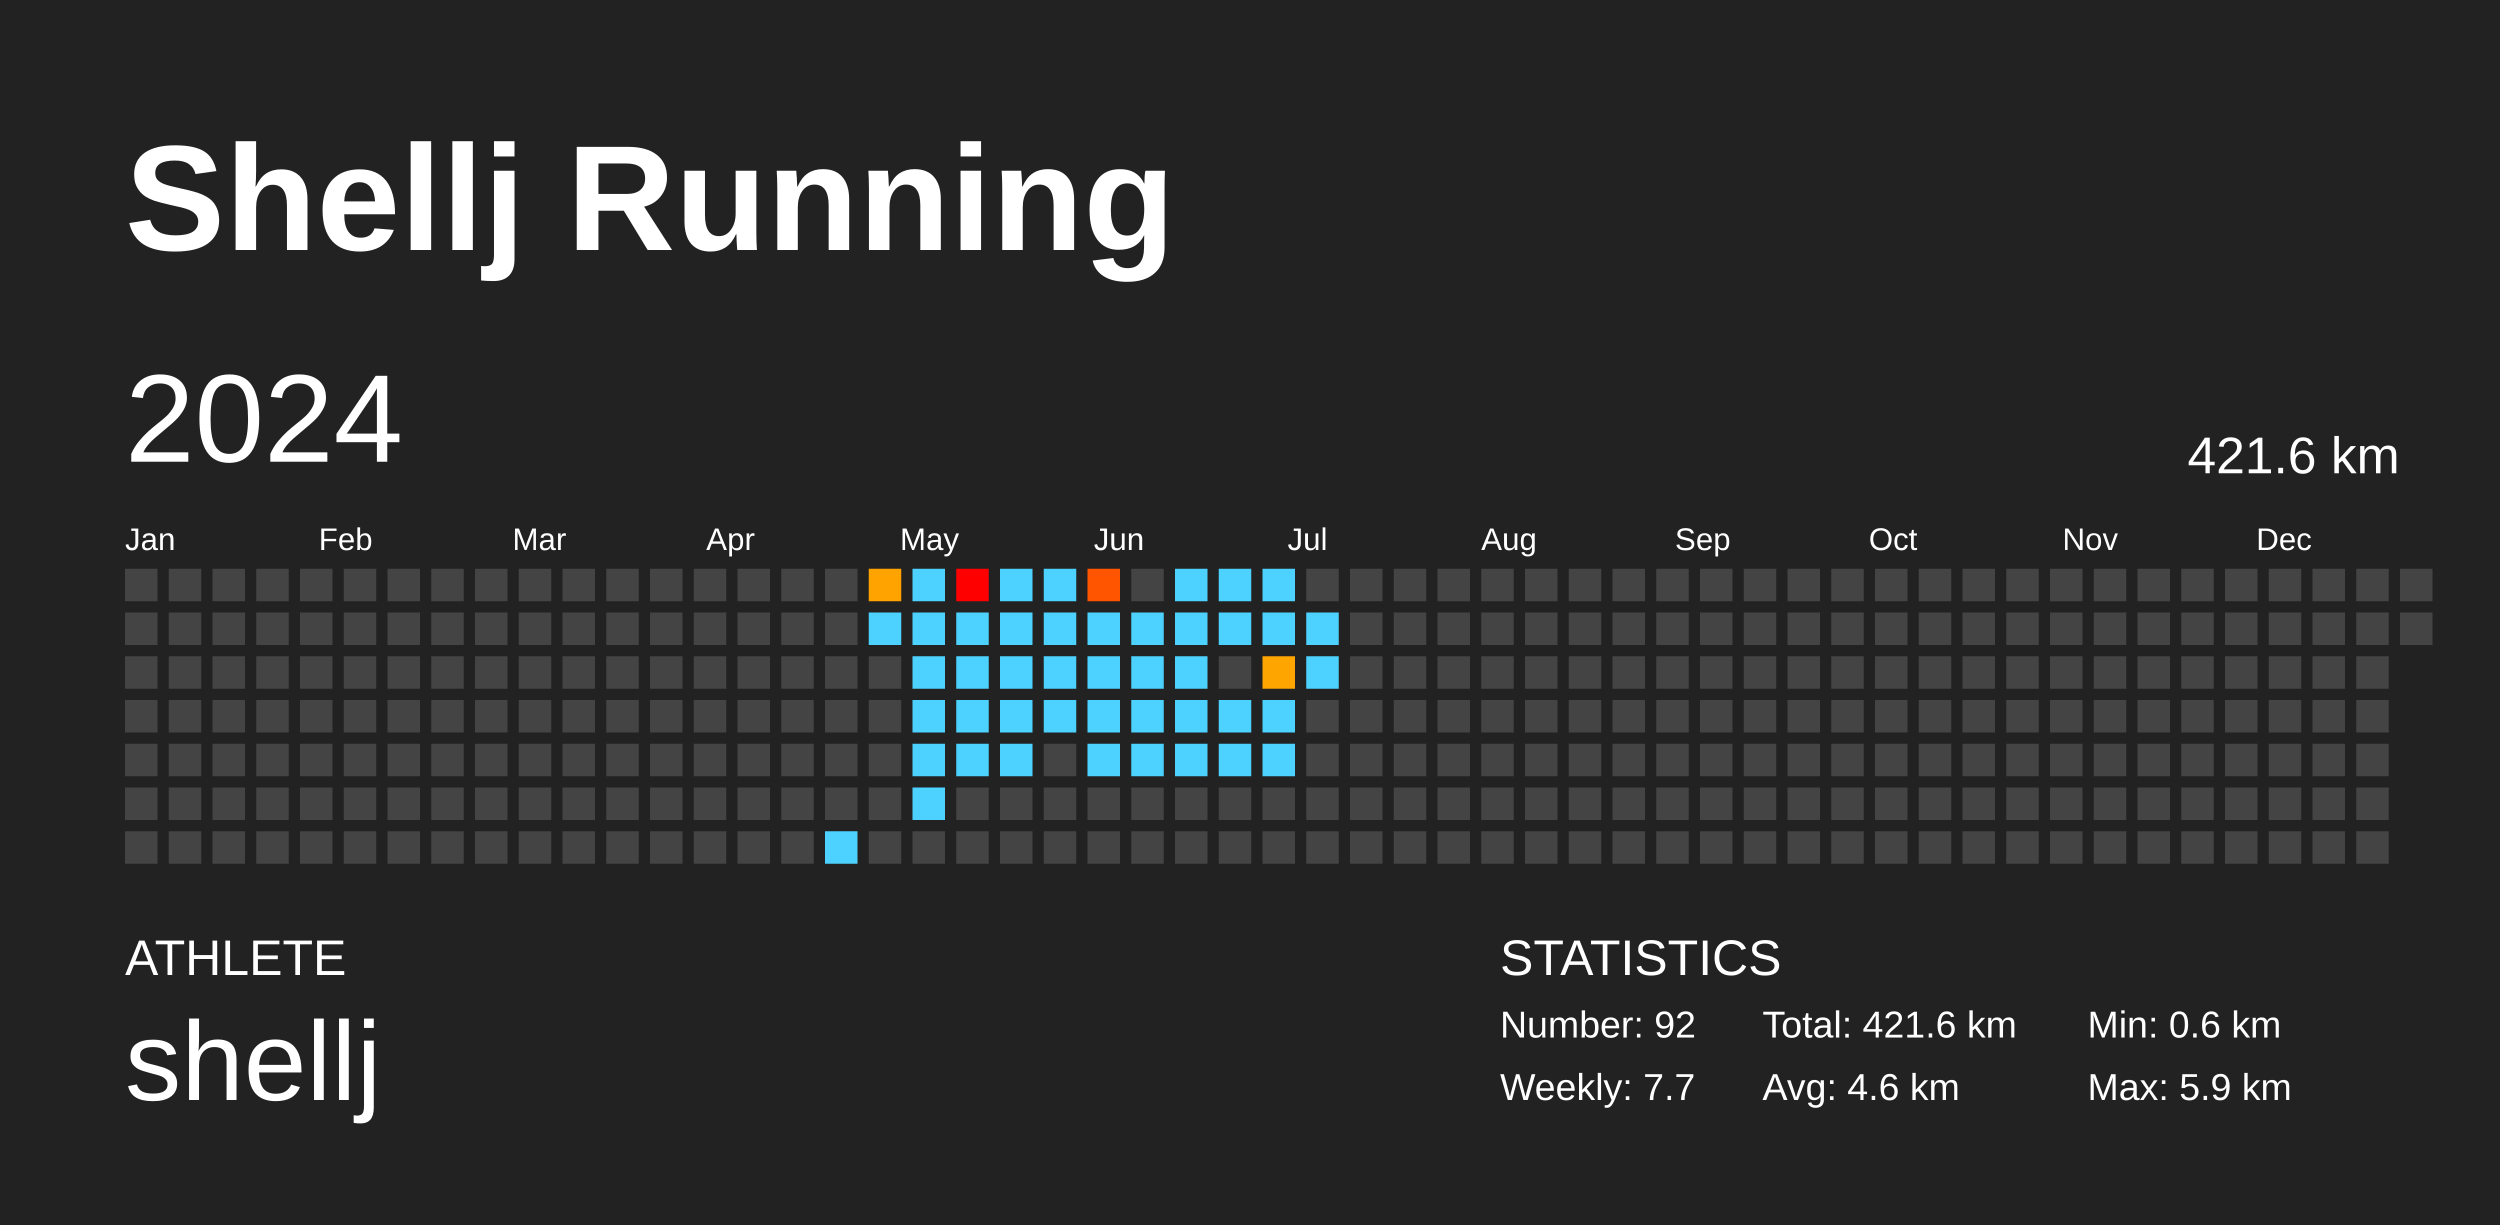
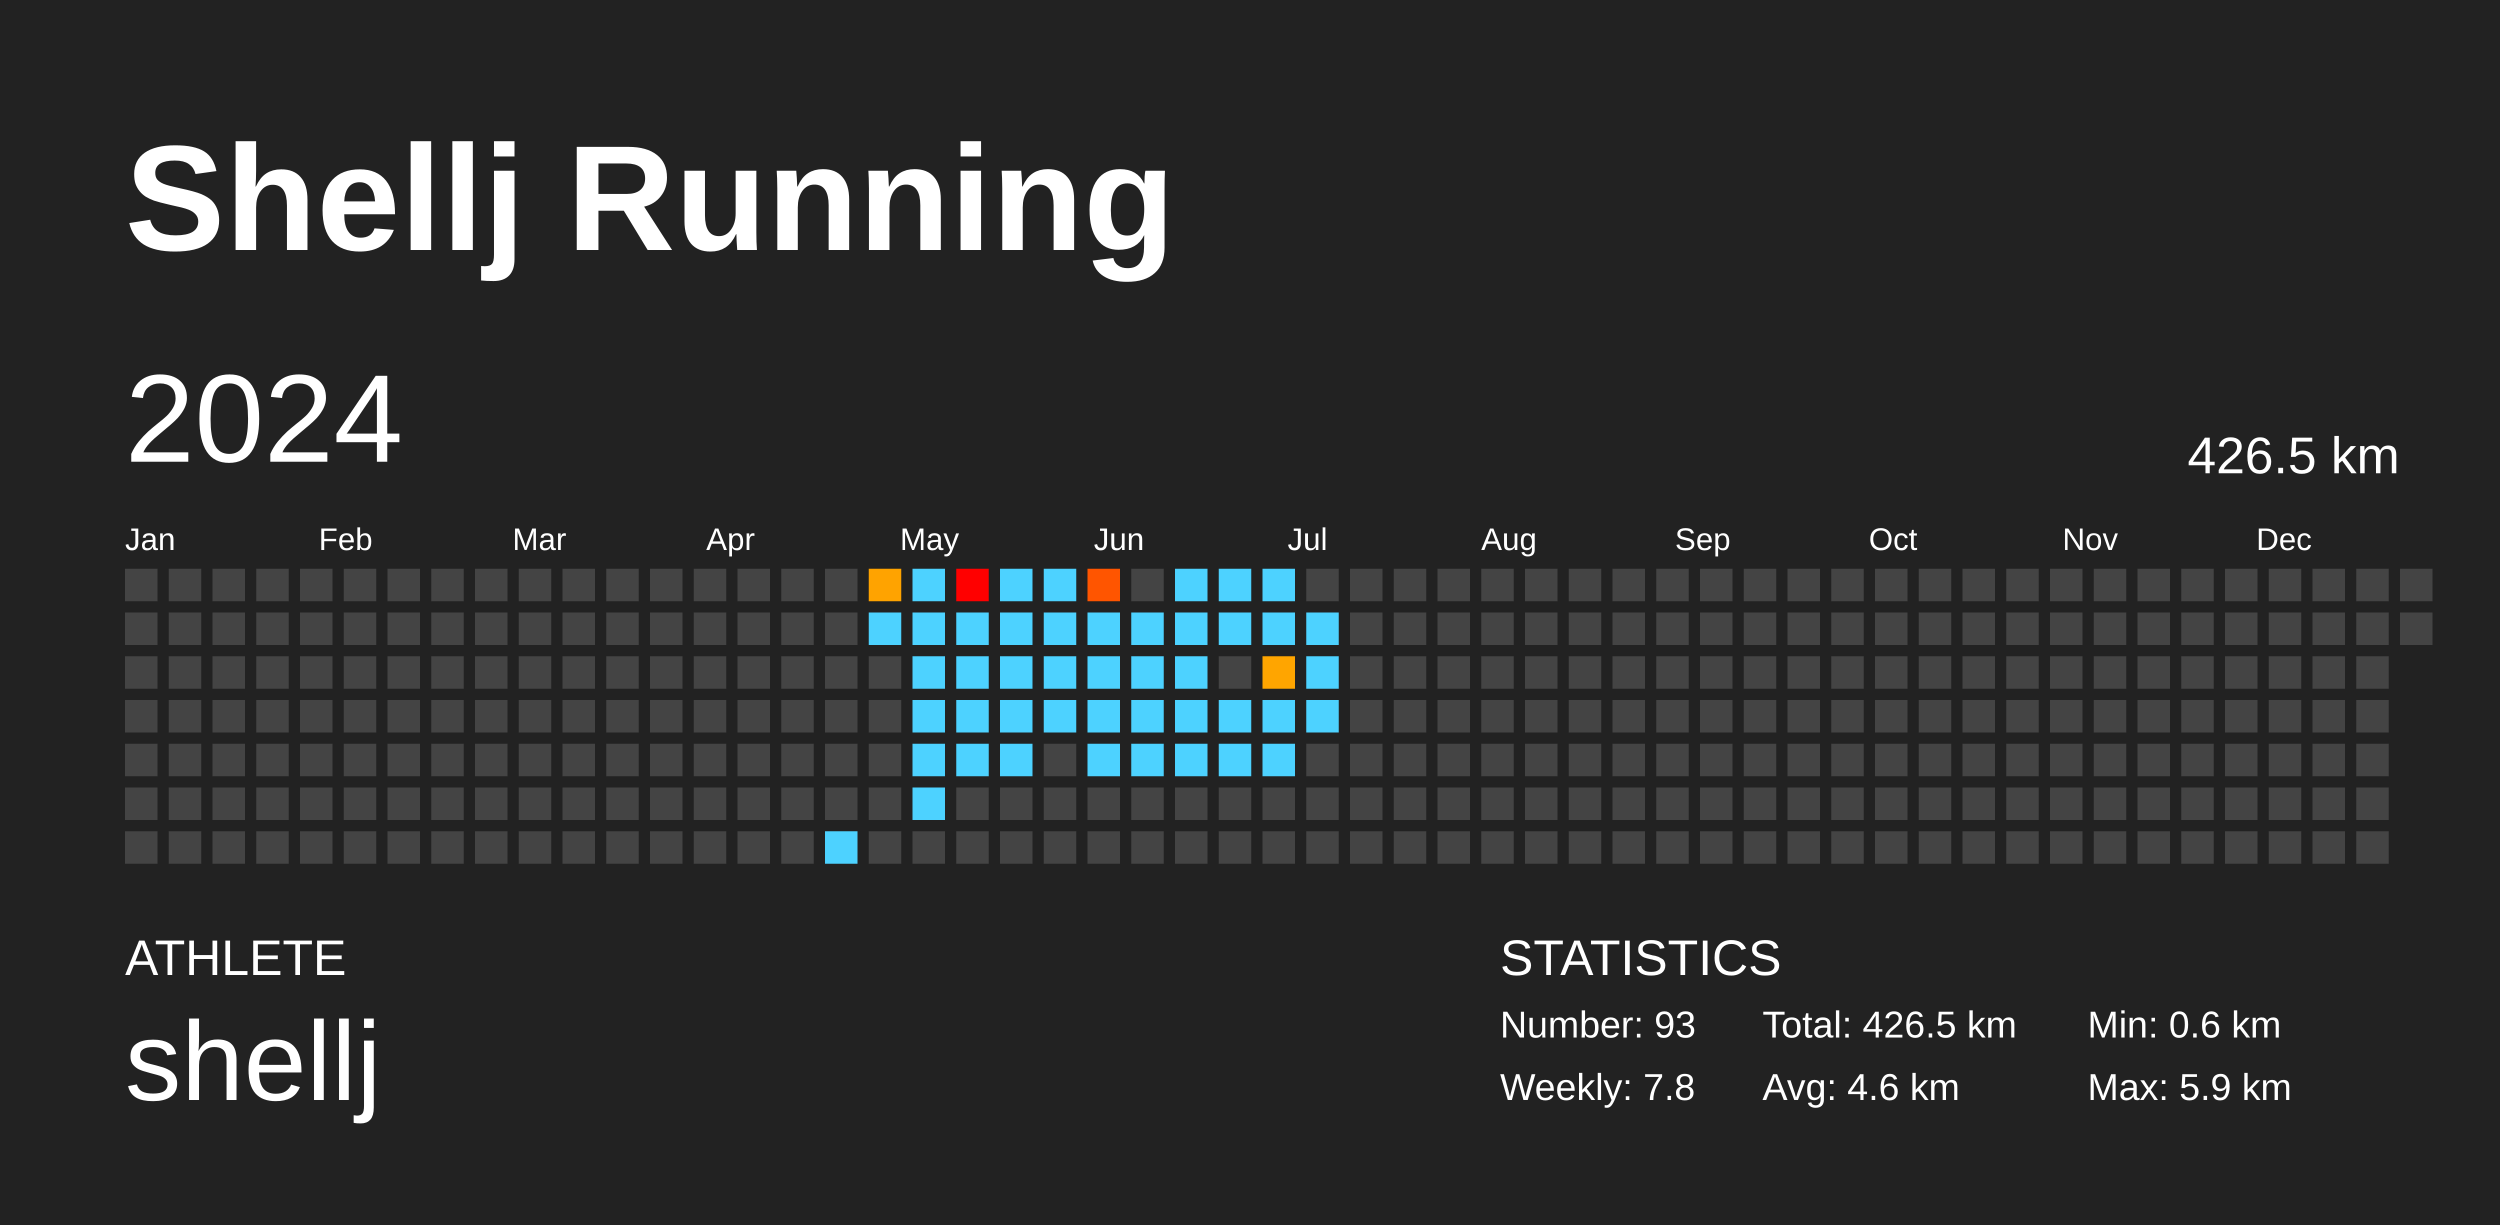
<svg xmlns="http://www.w3.org/2000/svg" baseProfile="full" height="98mm" version="1.1" viewBox="0,0,200,98" width="200mm">
  <defs />
  <rect fill="#222222" height="98" width="200" x="0" y="0" />
  <text fill="#FFFFFF" style="font-size:12px; font-family:Arial; font-weight:bold;" x="10" y="20">Shellj Running</text>
  <text fill="#FFFFFF" style="font-size:4px; font-family:Arial" x="10" y="78">ATHLETE</text>
  <text fill="#FFFFFF" style="font-size:9px; font-family:Arial" x="10" y="88">shellj</text>
  <text fill="#FFFFFF" style="font-size:4px; font-family:Arial" x="120" y="78">STATISTICS</text>
-   <text fill="#FFFFFF" style="font-size:3px; font-family:Arial" x="120" y="83">Number: 92</text>
-   <text fill="#FFFFFF" style="font-size:3px; font-family:Arial" x="120" y="88">Weekly: 7.7</text>
-   <text fill="#FFFFFF" style="font-size:3px; font-family:Arial" x="141" y="83">Total: 421.6 km</text>
+   <text fill="#FFFFFF" style="font-size:3px; font-family:Arial" x="120" y="83">Number: 93</text>
+   <text fill="#FFFFFF" style="font-size:3px; font-family:Arial" x="120" y="88">Weekly: 7.8</text>
+   <text fill="#FFFFFF" style="font-size:3px; font-family:Arial" x="141" y="83">Total: 426.5 km</text>
  <text fill="#FFFFFF" style="font-size:3px; font-family:Arial" x="141" y="88">Avg: 4.6 km</text>
  <text fill="#FFFFFF" style="font-size:3px; font-family:Arial" x="167" y="83">Min: 0.6 km</text>
  <text fill="#FFFFFF" style="font-size:3px; font-family:Arial" x="167" y="88">Max: 5.9 km</text>
  <text dominant-baseline="hanging" fill="#FFFFFF" style="font-size:10.0px; font-family:Arial;" x="10" y="30">2024</text>
-   <text dominant-baseline="hanging" fill="#FFFFFF" style="font-size:4.125px; font-family:Arial;" x="175" y="35">421.6 km</text>
+   <text dominant-baseline="hanging" fill="#FFFFFF" style="font-size:4.125px; font-family:Arial;" x="175" y="35">426.5 km</text>
  <text fill="#FFFFFF" style="font-size:2.5px; font-family:Arial" x="10.0" y="44">Jan</text>
  <text fill="#FFFFFF" style="font-size:2.5px; font-family:Arial" x="25.5" y="44">Feb</text>
  <text fill="#FFFFFF" style="font-size:2.5px; font-family:Arial" x="41.0" y="44">Mar</text>
  <text fill="#FFFFFF" style="font-size:2.5px; font-family:Arial" x="56.5" y="44">Apr</text>
  <text fill="#FFFFFF" style="font-size:2.5px; font-family:Arial" x="72.0" y="44">May</text>
  <text fill="#FFFFFF" style="font-size:2.5px; font-family:Arial" x="87.5" y="44">Jun</text>
  <text fill="#FFFFFF" style="font-size:2.5px; font-family:Arial" x="103.0" y="44">Jul</text>
  <text fill="#FFFFFF" style="font-size:2.5px; font-family:Arial" x="118.5" y="44">Aug</text>
  <text fill="#FFFFFF" style="font-size:2.5px; font-family:Arial" x="134.0" y="44">Sep</text>
  <text fill="#FFFFFF" style="font-size:2.5px; font-family:Arial" x="149.5" y="44">Oct</text>
  <text fill="#FFFFFF" style="font-size:2.5px; font-family:Arial" x="165.0" y="44">Nov</text>
  <text fill="#FFFFFF" style="font-size:2.5px; font-family:Arial" x="180.5" y="44">Dec</text>
  <rect fill="#444444" height="2.6" width="2.6" x="10.0" y="45.5" />
  <rect fill="#444444" height="2.6" width="2.6" x="10.0" y="49.0" />
  <rect fill="#444444" height="2.6" width="2.6" x="10.0" y="52.5" />
  <rect fill="#444444" height="2.6" width="2.6" x="10.0" y="56.0" />
  <rect fill="#444444" height="2.6" width="2.6" x="10.0" y="59.5" />
  <rect fill="#444444" height="2.6" width="2.6" x="10.0" y="63.0" />
  <rect fill="#444444" height="2.6" width="2.6" x="10.0" y="66.5" />
  <rect fill="#444444" height="2.6" width="2.6" x="13.5" y="45.5" />
  <rect fill="#444444" height="2.6" width="2.6" x="13.5" y="49.0" />
  <rect fill="#444444" height="2.6" width="2.6" x="13.5" y="52.5" />
  <rect fill="#444444" height="2.6" width="2.6" x="13.5" y="56.0" />
  <rect fill="#444444" height="2.6" width="2.6" x="13.5" y="59.5" />
  <rect fill="#444444" height="2.6" width="2.6" x="13.5" y="63.0" />
  <rect fill="#444444" height="2.6" width="2.6" x="13.5" y="66.5" />
  <rect fill="#444444" height="2.6" width="2.6" x="17.0" y="45.5" />
  <rect fill="#444444" height="2.6" width="2.6" x="17.0" y="49.0" />
  <rect fill="#444444" height="2.6" width="2.6" x="17.0" y="52.5" />
  <rect fill="#444444" height="2.6" width="2.6" x="17.0" y="56.0" />
  <rect fill="#444444" height="2.6" width="2.6" x="17.0" y="59.5" />
  <rect fill="#444444" height="2.6" width="2.6" x="17.0" y="63.0" />
  <rect fill="#444444" height="2.6" width="2.6" x="17.0" y="66.5" />
  <rect fill="#444444" height="2.6" width="2.6" x="20.5" y="45.5" />
  <rect fill="#444444" height="2.6" width="2.6" x="20.5" y="49.0" />
  <rect fill="#444444" height="2.6" width="2.6" x="20.5" y="52.5" />
  <rect fill="#444444" height="2.6" width="2.6" x="20.5" y="56.0" />
  <rect fill="#444444" height="2.6" width="2.6" x="20.5" y="59.5" />
  <rect fill="#444444" height="2.6" width="2.6" x="20.5" y="63.0" />
  <rect fill="#444444" height="2.6" width="2.6" x="20.5" y="66.5" />
  <rect fill="#444444" height="2.6" width="2.6" x="24.0" y="45.5" />
  <rect fill="#444444" height="2.6" width="2.6" x="24.0" y="49.0" />
  <rect fill="#444444" height="2.6" width="2.6" x="24.0" y="52.5" />
  <rect fill="#444444" height="2.6" width="2.6" x="24.0" y="56.0" />
  <rect fill="#444444" height="2.6" width="2.6" x="24.0" y="59.5" />
  <rect fill="#444444" height="2.6" width="2.6" x="24.0" y="63.0" />
  <rect fill="#444444" height="2.6" width="2.6" x="24.0" y="66.5" />
  <rect fill="#444444" height="2.6" width="2.6" x="27.5" y="45.5" />
  <rect fill="#444444" height="2.6" width="2.6" x="27.5" y="49.0" />
  <rect fill="#444444" height="2.6" width="2.6" x="27.5" y="52.5" />
  <rect fill="#444444" height="2.6" width="2.6" x="27.5" y="56.0" />
  <rect fill="#444444" height="2.6" width="2.6" x="27.5" y="59.5" />
  <rect fill="#444444" height="2.6" width="2.6" x="27.5" y="63.0" />
  <rect fill="#444444" height="2.6" width="2.6" x="27.5" y="66.5" />
  <rect fill="#444444" height="2.6" width="2.6" x="31.0" y="45.5" />
  <rect fill="#444444" height="2.6" width="2.6" x="31.0" y="49.0" />
  <rect fill="#444444" height="2.6" width="2.6" x="31.0" y="52.5" />
  <rect fill="#444444" height="2.6" width="2.6" x="31.0" y="56.0" />
  <rect fill="#444444" height="2.6" width="2.6" x="31.0" y="59.5" />
  <rect fill="#444444" height="2.6" width="2.6" x="31.0" y="63.0" />
  <rect fill="#444444" height="2.6" width="2.6" x="31.0" y="66.5" />
  <rect fill="#444444" height="2.6" width="2.6" x="34.5" y="45.5" />
  <rect fill="#444444" height="2.6" width="2.6" x="34.5" y="49.0" />
  <rect fill="#444444" height="2.6" width="2.6" x="34.5" y="52.5" />
  <rect fill="#444444" height="2.6" width="2.6" x="34.5" y="56.0" />
  <rect fill="#444444" height="2.6" width="2.6" x="34.5" y="59.5" />
  <rect fill="#444444" height="2.6" width="2.6" x="34.5" y="63.0" />
  <rect fill="#444444" height="2.6" width="2.6" x="34.5" y="66.5" />
  <rect fill="#444444" height="2.6" width="2.6" x="38.0" y="45.5" />
  <rect fill="#444444" height="2.6" width="2.6" x="38.0" y="49.0" />
  <rect fill="#444444" height="2.6" width="2.6" x="38.0" y="52.5" />
  <rect fill="#444444" height="2.6" width="2.6" x="38.0" y="56.0" />
  <rect fill="#444444" height="2.6" width="2.6" x="38.0" y="59.5" />
  <rect fill="#444444" height="2.6" width="2.6" x="38.0" y="63.0" />
  <rect fill="#444444" height="2.6" width="2.6" x="38.0" y="66.5" />
  <rect fill="#444444" height="2.6" width="2.6" x="41.5" y="45.5" />
  <rect fill="#444444" height="2.6" width="2.6" x="41.5" y="49.0" />
  <rect fill="#444444" height="2.6" width="2.6" x="41.5" y="52.5" />
  <rect fill="#444444" height="2.6" width="2.6" x="41.5" y="56.0" />
  <rect fill="#444444" height="2.6" width="2.6" x="41.5" y="59.5" />
  <rect fill="#444444" height="2.6" width="2.6" x="41.5" y="63.0" />
  <rect fill="#444444" height="2.6" width="2.6" x="41.5" y="66.5" />
  <rect fill="#444444" height="2.6" width="2.6" x="45.0" y="45.5" />
  <rect fill="#444444" height="2.6" width="2.6" x="45.0" y="49.0" />
  <rect fill="#444444" height="2.6" width="2.6" x="45.0" y="52.5" />
  <rect fill="#444444" height="2.6" width="2.6" x="45.0" y="56.0" />
  <rect fill="#444444" height="2.6" width="2.6" x="45.0" y="59.5" />
  <rect fill="#444444" height="2.6" width="2.6" x="45.0" y="63.0" />
  <rect fill="#444444" height="2.6" width="2.6" x="45.0" y="66.5" />
  <rect fill="#444444" height="2.6" width="2.6" x="48.5" y="45.5" />
  <rect fill="#444444" height="2.6" width="2.6" x="48.5" y="49.0" />
  <rect fill="#444444" height="2.6" width="2.6" x="48.5" y="52.5" />
  <rect fill="#444444" height="2.6" width="2.6" x="48.5" y="56.0" />
  <rect fill="#444444" height="2.6" width="2.6" x="48.5" y="59.5" />
  <rect fill="#444444" height="2.6" width="2.6" x="48.5" y="63.0" />
  <rect fill="#444444" height="2.6" width="2.6" x="48.5" y="66.5" />
  <rect fill="#444444" height="2.6" width="2.6" x="52.0" y="45.5" />
  <rect fill="#444444" height="2.6" width="2.6" x="52.0" y="49.0" />
  <rect fill="#444444" height="2.6" width="2.6" x="52.0" y="52.5" />
  <rect fill="#444444" height="2.6" width="2.6" x="52.0" y="56.0" />
  <rect fill="#444444" height="2.6" width="2.6" x="52.0" y="59.5" />
  <rect fill="#444444" height="2.6" width="2.6" x="52.0" y="63.0" />
  <rect fill="#444444" height="2.6" width="2.6" x="52.0" y="66.5" />
  <rect fill="#444444" height="2.6" width="2.6" x="55.5" y="45.5" />
  <rect fill="#444444" height="2.6" width="2.6" x="55.5" y="49.0" />
  <rect fill="#444444" height="2.6" width="2.6" x="55.5" y="52.5" />
  <rect fill="#444444" height="2.6" width="2.6" x="55.5" y="56.0" />
  <rect fill="#444444" height="2.6" width="2.6" x="55.5" y="59.5" />
  <rect fill="#444444" height="2.6" width="2.6" x="55.5" y="63.0" />
  <rect fill="#444444" height="2.6" width="2.6" x="55.5" y="66.5" />
  <rect fill="#444444" height="2.6" width="2.6" x="59.0" y="45.5" />
  <rect fill="#444444" height="2.6" width="2.6" x="59.0" y="49.0" />
  <rect fill="#444444" height="2.6" width="2.6" x="59.0" y="52.5" />
  <rect fill="#444444" height="2.6" width="2.6" x="59.0" y="56.0" />
  <rect fill="#444444" height="2.6" width="2.6" x="59.0" y="59.5" />
  <rect fill="#444444" height="2.6" width="2.6" x="59.0" y="63.0" />
  <rect fill="#444444" height="2.6" width="2.6" x="59.0" y="66.5" />
  <rect fill="#444444" height="2.6" width="2.6" x="62.5" y="45.5" />
  <rect fill="#444444" height="2.6" width="2.6" x="62.5" y="49.0" />
  <rect fill="#444444" height="2.6" width="2.6" x="62.5" y="52.5" />
  <rect fill="#444444" height="2.6" width="2.6" x="62.5" y="56.0" />
  <rect fill="#444444" height="2.6" width="2.6" x="62.5" y="59.5" />
  <rect fill="#444444" height="2.6" width="2.6" x="62.5" y="63.0" />
  <rect fill="#444444" height="2.6" width="2.6" x="62.5" y="66.5" />
  <rect fill="#444444" height="2.6" width="2.6" x="66.0" y="45.5" />
  <rect fill="#444444" height="2.6" width="2.6" x="66.0" y="49.0" />
  <rect fill="#444444" height="2.6" width="2.6" x="66.0" y="52.5" />
  <rect fill="#444444" height="2.6" width="2.6" x="66.0" y="56.0" />
  <rect fill="#444444" height="2.6" width="2.6" x="66.0" y="59.5" />
  <rect fill="#444444" height="2.6" width="2.6" x="66.0" y="63.0" />
  <rect fill="#4dd2ff" height="2.6" width="2.6" x="66.0" y="66.5" />
  <rect fill="#ffa300" height="2.6" width="2.6" x="69.5" y="45.5" />
  <rect fill="#4dd2ff" height="2.6" width="2.6" x="69.5" y="49.0" />
  <rect fill="#444444" height="2.6" width="2.6" x="69.5" y="52.5" />
  <rect fill="#444444" height="2.6" width="2.6" x="69.5" y="56.0" />
  <rect fill="#444444" height="2.6" width="2.6" x="69.5" y="59.5" />
  <rect fill="#444444" height="2.6" width="2.6" x="69.5" y="63.0" />
  <rect fill="#444444" height="2.6" width="2.6" x="69.5" y="66.5" />
  <rect fill="#4dd2ff" height="2.6" width="2.6" x="73.0" y="45.5" />
  <rect fill="#4dd2ff" height="2.6" width="2.6" x="73.0" y="49.0" />
  <rect fill="#4dd2ff" height="2.6" width="2.6" x="73.0" y="52.5" />
  <rect fill="#4dd2ff" height="2.6" width="2.6" x="73.0" y="56.0" />
  <rect fill="#4dd2ff" height="2.6" width="2.6" x="73.0" y="59.5" />
  <rect fill="#4dd2ff" height="2.6" width="2.6" x="73.0" y="63.0" />
  <rect fill="#444444" height="2.6" width="2.6" x="73.0" y="66.5" />
  <rect fill="red" height="2.6" width="2.6" x="76.5" y="45.5" />
  <rect fill="#4dd2ff" height="2.6" width="2.6" x="76.5" y="49.0" />
  <rect fill="#4dd2ff" height="2.6" width="2.6" x="76.5" y="52.5" />
  <rect fill="#4dd2ff" height="2.6" width="2.6" x="76.5" y="56.0" />
  <rect fill="#4dd2ff" height="2.6" width="2.6" x="76.5" y="59.5" />
  <rect fill="#444444" height="2.6" width="2.6" x="76.5" y="63.0" />
  <rect fill="#444444" height="2.6" width="2.6" x="76.5" y="66.5" />
  <rect fill="#4dd2ff" height="2.6" width="2.6" x="80.0" y="45.5" />
  <rect fill="#4dd2ff" height="2.6" width="2.6" x="80.0" y="49.0" />
  <rect fill="#4dd2ff" height="2.6" width="2.6" x="80.0" y="52.5" />
  <rect fill="#4dd2ff" height="2.6" width="2.6" x="80.0" y="56.0" />
  <rect fill="#4dd2ff" height="2.6" width="2.6" x="80.0" y="59.5" />
  <rect fill="#444444" height="2.6" width="2.6" x="80.0" y="63.0" />
  <rect fill="#444444" height="2.6" width="2.6" x="80.0" y="66.5" />
  <rect fill="#4dd2ff" height="2.6" width="2.6" x="83.5" y="45.5" />
  <rect fill="#4dd2ff" height="2.6" width="2.6" x="83.5" y="49.0" />
  <rect fill="#4dd2ff" height="2.6" width="2.6" x="83.5" y="52.5" />
  <rect fill="#4dd2ff" height="2.6" width="2.6" x="83.5" y="56.0" />
  <rect fill="#444444" height="2.6" width="2.6" x="83.5" y="59.5" />
  <rect fill="#444444" height="2.6" width="2.6" x="83.5" y="63.0" />
  <rect fill="#444444" height="2.6" width="2.6" x="83.5" y="66.5" />
  <rect fill="#ff5500" height="2.6" width="2.6" x="87.0" y="45.5" />
  <rect fill="#4dd2ff" height="2.6" width="2.6" x="87.0" y="49.0" />
  <rect fill="#4dd2ff" height="2.6" width="2.6" x="87.0" y="52.5" />
  <rect fill="#4dd2ff" height="2.6" width="2.6" x="87.0" y="56.0" />
  <rect fill="#4dd2ff" height="2.6" width="2.6" x="87.0" y="59.5" />
  <rect fill="#444444" height="2.6" width="2.6" x="87.0" y="63.0" />
  <rect fill="#444444" height="2.6" width="2.6" x="87.0" y="66.5" />
  <rect fill="#444444" height="2.6" width="2.6" x="90.5" y="45.5" />
  <rect fill="#4dd2ff" height="2.6" width="2.6" x="90.5" y="49.0" />
  <rect fill="#4dd2ff" height="2.6" width="2.6" x="90.5" y="52.5" />
  <rect fill="#4dd2ff" height="2.6" width="2.6" x="90.5" y="56.0" />
  <rect fill="#4dd2ff" height="2.6" width="2.6" x="90.5" y="59.5" />
  <rect fill="#444444" height="2.6" width="2.6" x="90.5" y="63.0" />
  <rect fill="#444444" height="2.6" width="2.6" x="90.5" y="66.5" />
  <rect fill="#4dd2ff" height="2.6" width="2.6" x="94.0" y="45.5" />
  <rect fill="#4dd2ff" height="2.6" width="2.6" x="94.0" y="49.0" />
  <rect fill="#4dd2ff" height="2.6" width="2.6" x="94.0" y="52.5" />
  <rect fill="#4dd2ff" height="2.6" width="2.6" x="94.0" y="56.0" />
  <rect fill="#4dd2ff" height="2.6" width="2.6" x="94.0" y="59.5" />
  <rect fill="#444444" height="2.6" width="2.6" x="94.0" y="63.0" />
  <rect fill="#444444" height="2.6" width="2.6" x="94.0" y="66.5" />
  <rect fill="#4dd2ff" height="2.6" width="2.6" x="97.5" y="45.5" />
  <rect fill="#4dd2ff" height="2.6" width="2.6" x="97.5" y="49.0" />
  <rect fill="#444444" height="2.6" width="2.6" x="97.5" y="52.5" />
  <rect fill="#4dd2ff" height="2.6" width="2.6" x="97.5" y="56.0" />
  <rect fill="#4dd2ff" height="2.6" width="2.6" x="97.5" y="59.5" />
  <rect fill="#444444" height="2.6" width="2.6" x="97.5" y="63.0" />
  <rect fill="#444444" height="2.6" width="2.6" x="97.5" y="66.5" />
  <rect fill="#4dd2ff" height="2.6" width="2.6" x="101.0" y="45.5" />
  <rect fill="#4dd2ff" height="2.6" width="2.6" x="101.0" y="49.0" />
  <rect fill="#ffa500" height="2.6" width="2.6" x="101.0" y="52.5" />
  <rect fill="#4dd2ff" height="2.6" width="2.6" x="101.0" y="56.0" />
  <rect fill="#4dd2ff" height="2.6" width="2.6" x="101.0" y="59.5" />
  <rect fill="#444444" height="2.6" width="2.6" x="101.0" y="63.0" />
  <rect fill="#444444" height="2.6" width="2.6" x="101.0" y="66.5" />
  <rect fill="#444444" height="2.6" width="2.6" x="104.5" y="45.5" />
  <rect fill="#4dd2ff" height="2.6" width="2.6" x="104.5" y="49.0" />
  <rect fill="#4dd2ff" height="2.6" width="2.6" x="104.5" y="52.5" />
-   <rect fill="#444444" height="2.6" width="2.6" x="104.5" y="56.0" />
+   <rect fill="#4dd2ff" height="2.6" width="2.6" x="104.5" y="56.0" />
  <rect fill="#444444" height="2.6" width="2.6" x="104.5" y="59.5" />
  <rect fill="#444444" height="2.6" width="2.6" x="104.5" y="63.0" />
  <rect fill="#444444" height="2.6" width="2.6" x="104.5" y="66.5" />
  <rect fill="#444444" height="2.6" width="2.6" x="108.0" y="45.5" />
  <rect fill="#444444" height="2.6" width="2.6" x="108.0" y="49.0" />
  <rect fill="#444444" height="2.6" width="2.6" x="108.0" y="52.5" />
  <rect fill="#444444" height="2.6" width="2.6" x="108.0" y="56.0" />
  <rect fill="#444444" height="2.6" width="2.6" x="108.0" y="59.5" />
  <rect fill="#444444" height="2.6" width="2.6" x="108.0" y="63.0" />
  <rect fill="#444444" height="2.6" width="2.6" x="108.0" y="66.5" />
  <rect fill="#444444" height="2.6" width="2.6" x="111.5" y="45.5" />
  <rect fill="#444444" height="2.6" width="2.6" x="111.5" y="49.0" />
  <rect fill="#444444" height="2.6" width="2.6" x="111.5" y="52.5" />
  <rect fill="#444444" height="2.6" width="2.6" x="111.5" y="56.0" />
  <rect fill="#444444" height="2.6" width="2.6" x="111.5" y="59.5" />
  <rect fill="#444444" height="2.6" width="2.6" x="111.5" y="63.0" />
  <rect fill="#444444" height="2.6" width="2.6" x="111.5" y="66.5" />
  <rect fill="#444444" height="2.6" width="2.6" x="115.0" y="45.5" />
  <rect fill="#444444" height="2.6" width="2.6" x="115.0" y="49.0" />
  <rect fill="#444444" height="2.6" width="2.6" x="115.0" y="52.5" />
  <rect fill="#444444" height="2.6" width="2.6" x="115.0" y="56.0" />
  <rect fill="#444444" height="2.6" width="2.6" x="115.0" y="59.5" />
  <rect fill="#444444" height="2.6" width="2.6" x="115.0" y="63.0" />
  <rect fill="#444444" height="2.6" width="2.6" x="115.0" y="66.5" />
  <rect fill="#444444" height="2.6" width="2.6" x="118.5" y="45.5" />
  <rect fill="#444444" height="2.6" width="2.6" x="118.5" y="49.0" />
  <rect fill="#444444" height="2.6" width="2.6" x="118.5" y="52.5" />
  <rect fill="#444444" height="2.6" width="2.6" x="118.5" y="56.0" />
  <rect fill="#444444" height="2.6" width="2.6" x="118.5" y="59.5" />
  <rect fill="#444444" height="2.6" width="2.6" x="118.5" y="63.0" />
  <rect fill="#444444" height="2.6" width="2.6" x="118.5" y="66.5" />
  <rect fill="#444444" height="2.6" width="2.6" x="122.0" y="45.5" />
  <rect fill="#444444" height="2.6" width="2.6" x="122.0" y="49.0" />
  <rect fill="#444444" height="2.6" width="2.6" x="122.0" y="52.5" />
  <rect fill="#444444" height="2.6" width="2.6" x="122.0" y="56.0" />
  <rect fill="#444444" height="2.6" width="2.6" x="122.0" y="59.5" />
  <rect fill="#444444" height="2.6" width="2.6" x="122.0" y="63.0" />
  <rect fill="#444444" height="2.6" width="2.6" x="122.0" y="66.5" />
  <rect fill="#444444" height="2.6" width="2.6" x="125.5" y="45.5" />
  <rect fill="#444444" height="2.6" width="2.6" x="125.5" y="49.0" />
  <rect fill="#444444" height="2.6" width="2.6" x="125.5" y="52.5" />
  <rect fill="#444444" height="2.6" width="2.6" x="125.5" y="56.0" />
  <rect fill="#444444" height="2.6" width="2.6" x="125.5" y="59.5" />
  <rect fill="#444444" height="2.6" width="2.6" x="125.5" y="63.0" />
  <rect fill="#444444" height="2.6" width="2.6" x="125.5" y="66.5" />
  <rect fill="#444444" height="2.6" width="2.6" x="129.0" y="45.5" />
  <rect fill="#444444" height="2.6" width="2.6" x="129.0" y="49.0" />
  <rect fill="#444444" height="2.6" width="2.6" x="129.0" y="52.5" />
  <rect fill="#444444" height="2.6" width="2.6" x="129.0" y="56.0" />
  <rect fill="#444444" height="2.6" width="2.6" x="129.0" y="59.5" />
  <rect fill="#444444" height="2.6" width="2.6" x="129.0" y="63.0" />
  <rect fill="#444444" height="2.6" width="2.6" x="129.0" y="66.5" />
  <rect fill="#444444" height="2.6" width="2.6" x="132.5" y="45.5" />
  <rect fill="#444444" height="2.6" width="2.6" x="132.5" y="49.0" />
  <rect fill="#444444" height="2.6" width="2.6" x="132.5" y="52.5" />
  <rect fill="#444444" height="2.6" width="2.6" x="132.5" y="56.0" />
  <rect fill="#444444" height="2.6" width="2.6" x="132.5" y="59.5" />
  <rect fill="#444444" height="2.6" width="2.6" x="132.5" y="63.0" />
  <rect fill="#444444" height="2.6" width="2.6" x="132.5" y="66.5" />
  <rect fill="#444444" height="2.6" width="2.6" x="136.0" y="45.5" />
  <rect fill="#444444" height="2.6" width="2.6" x="136.0" y="49.0" />
  <rect fill="#444444" height="2.6" width="2.6" x="136.0" y="52.5" />
  <rect fill="#444444" height="2.6" width="2.6" x="136.0" y="56.0" />
  <rect fill="#444444" height="2.6" width="2.6" x="136.0" y="59.5" />
  <rect fill="#444444" height="2.6" width="2.6" x="136.0" y="63.0" />
  <rect fill="#444444" height="2.6" width="2.6" x="136.0" y="66.5" />
  <rect fill="#444444" height="2.6" width="2.6" x="139.5" y="45.5" />
  <rect fill="#444444" height="2.6" width="2.6" x="139.5" y="49.0" />
  <rect fill="#444444" height="2.6" width="2.6" x="139.5" y="52.5" />
  <rect fill="#444444" height="2.6" width="2.6" x="139.5" y="56.0" />
  <rect fill="#444444" height="2.6" width="2.6" x="139.5" y="59.5" />
  <rect fill="#444444" height="2.6" width="2.6" x="139.5" y="63.0" />
  <rect fill="#444444" height="2.6" width="2.6" x="139.5" y="66.5" />
  <rect fill="#444444" height="2.6" width="2.6" x="143.0" y="45.5" />
  <rect fill="#444444" height="2.6" width="2.6" x="143.0" y="49.0" />
  <rect fill="#444444" height="2.6" width="2.6" x="143.0" y="52.5" />
  <rect fill="#444444" height="2.6" width="2.6" x="143.0" y="56.0" />
  <rect fill="#444444" height="2.6" width="2.6" x="143.0" y="59.5" />
  <rect fill="#444444" height="2.6" width="2.6" x="143.0" y="63.0" />
  <rect fill="#444444" height="2.6" width="2.6" x="143.0" y="66.5" />
  <rect fill="#444444" height="2.6" width="2.6" x="146.5" y="45.5" />
  <rect fill="#444444" height="2.6" width="2.6" x="146.5" y="49.0" />
  <rect fill="#444444" height="2.6" width="2.6" x="146.5" y="52.5" />
  <rect fill="#444444" height="2.6" width="2.6" x="146.5" y="56.0" />
  <rect fill="#444444" height="2.6" width="2.6" x="146.5" y="59.5" />
  <rect fill="#444444" height="2.6" width="2.6" x="146.5" y="63.0" />
  <rect fill="#444444" height="2.6" width="2.6" x="146.5" y="66.5" />
  <rect fill="#444444" height="2.6" width="2.6" x="150.0" y="45.5" />
  <rect fill="#444444" height="2.6" width="2.6" x="150.0" y="49.0" />
  <rect fill="#444444" height="2.6" width="2.6" x="150.0" y="52.5" />
  <rect fill="#444444" height="2.6" width="2.6" x="150.0" y="56.0" />
  <rect fill="#444444" height="2.6" width="2.6" x="150.0" y="59.5" />
  <rect fill="#444444" height="2.6" width="2.6" x="150.0" y="63.0" />
  <rect fill="#444444" height="2.6" width="2.6" x="150.0" y="66.5" />
  <rect fill="#444444" height="2.6" width="2.6" x="153.5" y="45.5" />
  <rect fill="#444444" height="2.6" width="2.6" x="153.5" y="49.0" />
  <rect fill="#444444" height="2.6" width="2.6" x="153.5" y="52.5" />
  <rect fill="#444444" height="2.6" width="2.6" x="153.5" y="56.0" />
  <rect fill="#444444" height="2.6" width="2.6" x="153.5" y="59.5" />
  <rect fill="#444444" height="2.6" width="2.6" x="153.5" y="63.0" />
  <rect fill="#444444" height="2.6" width="2.6" x="153.5" y="66.5" />
  <rect fill="#444444" height="2.6" width="2.6" x="157.0" y="45.5" />
  <rect fill="#444444" height="2.6" width="2.6" x="157.0" y="49.0" />
  <rect fill="#444444" height="2.6" width="2.6" x="157.0" y="52.5" />
  <rect fill="#444444" height="2.6" width="2.6" x="157.0" y="56.0" />
  <rect fill="#444444" height="2.6" width="2.6" x="157.0" y="59.5" />
  <rect fill="#444444" height="2.6" width="2.6" x="157.0" y="63.0" />
  <rect fill="#444444" height="2.6" width="2.6" x="157.0" y="66.5" />
  <rect fill="#444444" height="2.6" width="2.6" x="160.5" y="45.5" />
  <rect fill="#444444" height="2.6" width="2.6" x="160.5" y="49.0" />
  <rect fill="#444444" height="2.6" width="2.6" x="160.5" y="52.5" />
  <rect fill="#444444" height="2.6" width="2.6" x="160.5" y="56.0" />
  <rect fill="#444444" height="2.6" width="2.6" x="160.5" y="59.5" />
  <rect fill="#444444" height="2.6" width="2.6" x="160.5" y="63.0" />
  <rect fill="#444444" height="2.6" width="2.6" x="160.5" y="66.5" />
  <rect fill="#444444" height="2.6" width="2.6" x="164.0" y="45.5" />
  <rect fill="#444444" height="2.6" width="2.6" x="164.0" y="49.0" />
  <rect fill="#444444" height="2.6" width="2.6" x="164.0" y="52.5" />
  <rect fill="#444444" height="2.6" width="2.6" x="164.0" y="56.0" />
  <rect fill="#444444" height="2.6" width="2.6" x="164.0" y="59.5" />
  <rect fill="#444444" height="2.6" width="2.6" x="164.0" y="63.0" />
  <rect fill="#444444" height="2.6" width="2.6" x="164.0" y="66.5" />
  <rect fill="#444444" height="2.6" width="2.6" x="167.5" y="45.5" />
  <rect fill="#444444" height="2.6" width="2.6" x="167.5" y="49.0" />
  <rect fill="#444444" height="2.6" width="2.6" x="167.5" y="52.5" />
  <rect fill="#444444" height="2.6" width="2.6" x="167.5" y="56.0" />
  <rect fill="#444444" height="2.6" width="2.6" x="167.5" y="59.5" />
  <rect fill="#444444" height="2.6" width="2.6" x="167.5" y="63.0" />
  <rect fill="#444444" height="2.6" width="2.6" x="167.5" y="66.5" />
  <rect fill="#444444" height="2.6" width="2.6" x="171.0" y="45.5" />
  <rect fill="#444444" height="2.6" width="2.6" x="171.0" y="49.0" />
  <rect fill="#444444" height="2.6" width="2.6" x="171.0" y="52.5" />
  <rect fill="#444444" height="2.6" width="2.6" x="171.0" y="56.0" />
  <rect fill="#444444" height="2.6" width="2.6" x="171.0" y="59.5" />
  <rect fill="#444444" height="2.6" width="2.6" x="171.0" y="63.0" />
  <rect fill="#444444" height="2.6" width="2.6" x="171.0" y="66.5" />
  <rect fill="#444444" height="2.6" width="2.6" x="174.5" y="45.5" />
  <rect fill="#444444" height="2.6" width="2.6" x="174.5" y="49.0" />
  <rect fill="#444444" height="2.6" width="2.6" x="174.5" y="52.5" />
  <rect fill="#444444" height="2.6" width="2.6" x="174.5" y="56.0" />
  <rect fill="#444444" height="2.6" width="2.6" x="174.5" y="59.5" />
  <rect fill="#444444" height="2.6" width="2.6" x="174.5" y="63.0" />
  <rect fill="#444444" height="2.6" width="2.6" x="174.5" y="66.5" />
  <rect fill="#444444" height="2.6" width="2.6" x="178.0" y="45.5" />
  <rect fill="#444444" height="2.6" width="2.6" x="178.0" y="49.0" />
  <rect fill="#444444" height="2.6" width="2.6" x="178.0" y="52.5" />
  <rect fill="#444444" height="2.6" width="2.6" x="178.0" y="56.0" />
  <rect fill="#444444" height="2.6" width="2.6" x="178.0" y="59.5" />
  <rect fill="#444444" height="2.6" width="2.6" x="178.0" y="63.0" />
  <rect fill="#444444" height="2.6" width="2.6" x="178.0" y="66.5" />
  <rect fill="#444444" height="2.6" width="2.6" x="181.5" y="45.5" />
  <rect fill="#444444" height="2.6" width="2.6" x="181.5" y="49.0" />
  <rect fill="#444444" height="2.6" width="2.6" x="181.5" y="52.5" />
  <rect fill="#444444" height="2.6" width="2.6" x="181.5" y="56.0" />
  <rect fill="#444444" height="2.6" width="2.6" x="181.5" y="59.5" />
  <rect fill="#444444" height="2.6" width="2.6" x="181.5" y="63.0" />
  <rect fill="#444444" height="2.6" width="2.6" x="181.5" y="66.5" />
  <rect fill="#444444" height="2.6" width="2.6" x="185.0" y="45.5" />
  <rect fill="#444444" height="2.6" width="2.6" x="185.0" y="49.0" />
  <rect fill="#444444" height="2.6" width="2.6" x="185.0" y="52.5" />
  <rect fill="#444444" height="2.6" width="2.6" x="185.0" y="56.0" />
  <rect fill="#444444" height="2.6" width="2.6" x="185.0" y="59.5" />
  <rect fill="#444444" height="2.6" width="2.6" x="185.0" y="63.0" />
  <rect fill="#444444" height="2.6" width="2.6" x="185.0" y="66.5" />
  <rect fill="#444444" height="2.6" width="2.6" x="188.5" y="45.5" />
  <rect fill="#444444" height="2.6" width="2.6" x="188.5" y="49.0" />
  <rect fill="#444444" height="2.6" width="2.6" x="188.5" y="52.5" />
  <rect fill="#444444" height="2.6" width="2.6" x="188.5" y="56.0" />
  <rect fill="#444444" height="2.6" width="2.6" x="188.5" y="59.5" />
  <rect fill="#444444" height="2.6" width="2.6" x="188.5" y="63.0" />
  <rect fill="#444444" height="2.6" width="2.6" x="188.5" y="66.5" />
  <rect fill="#444444" height="2.6" width="2.6" x="192.0" y="45.5" />
  <rect fill="#444444" height="2.6" width="2.6" x="192.0" y="49.0" />
</svg>
